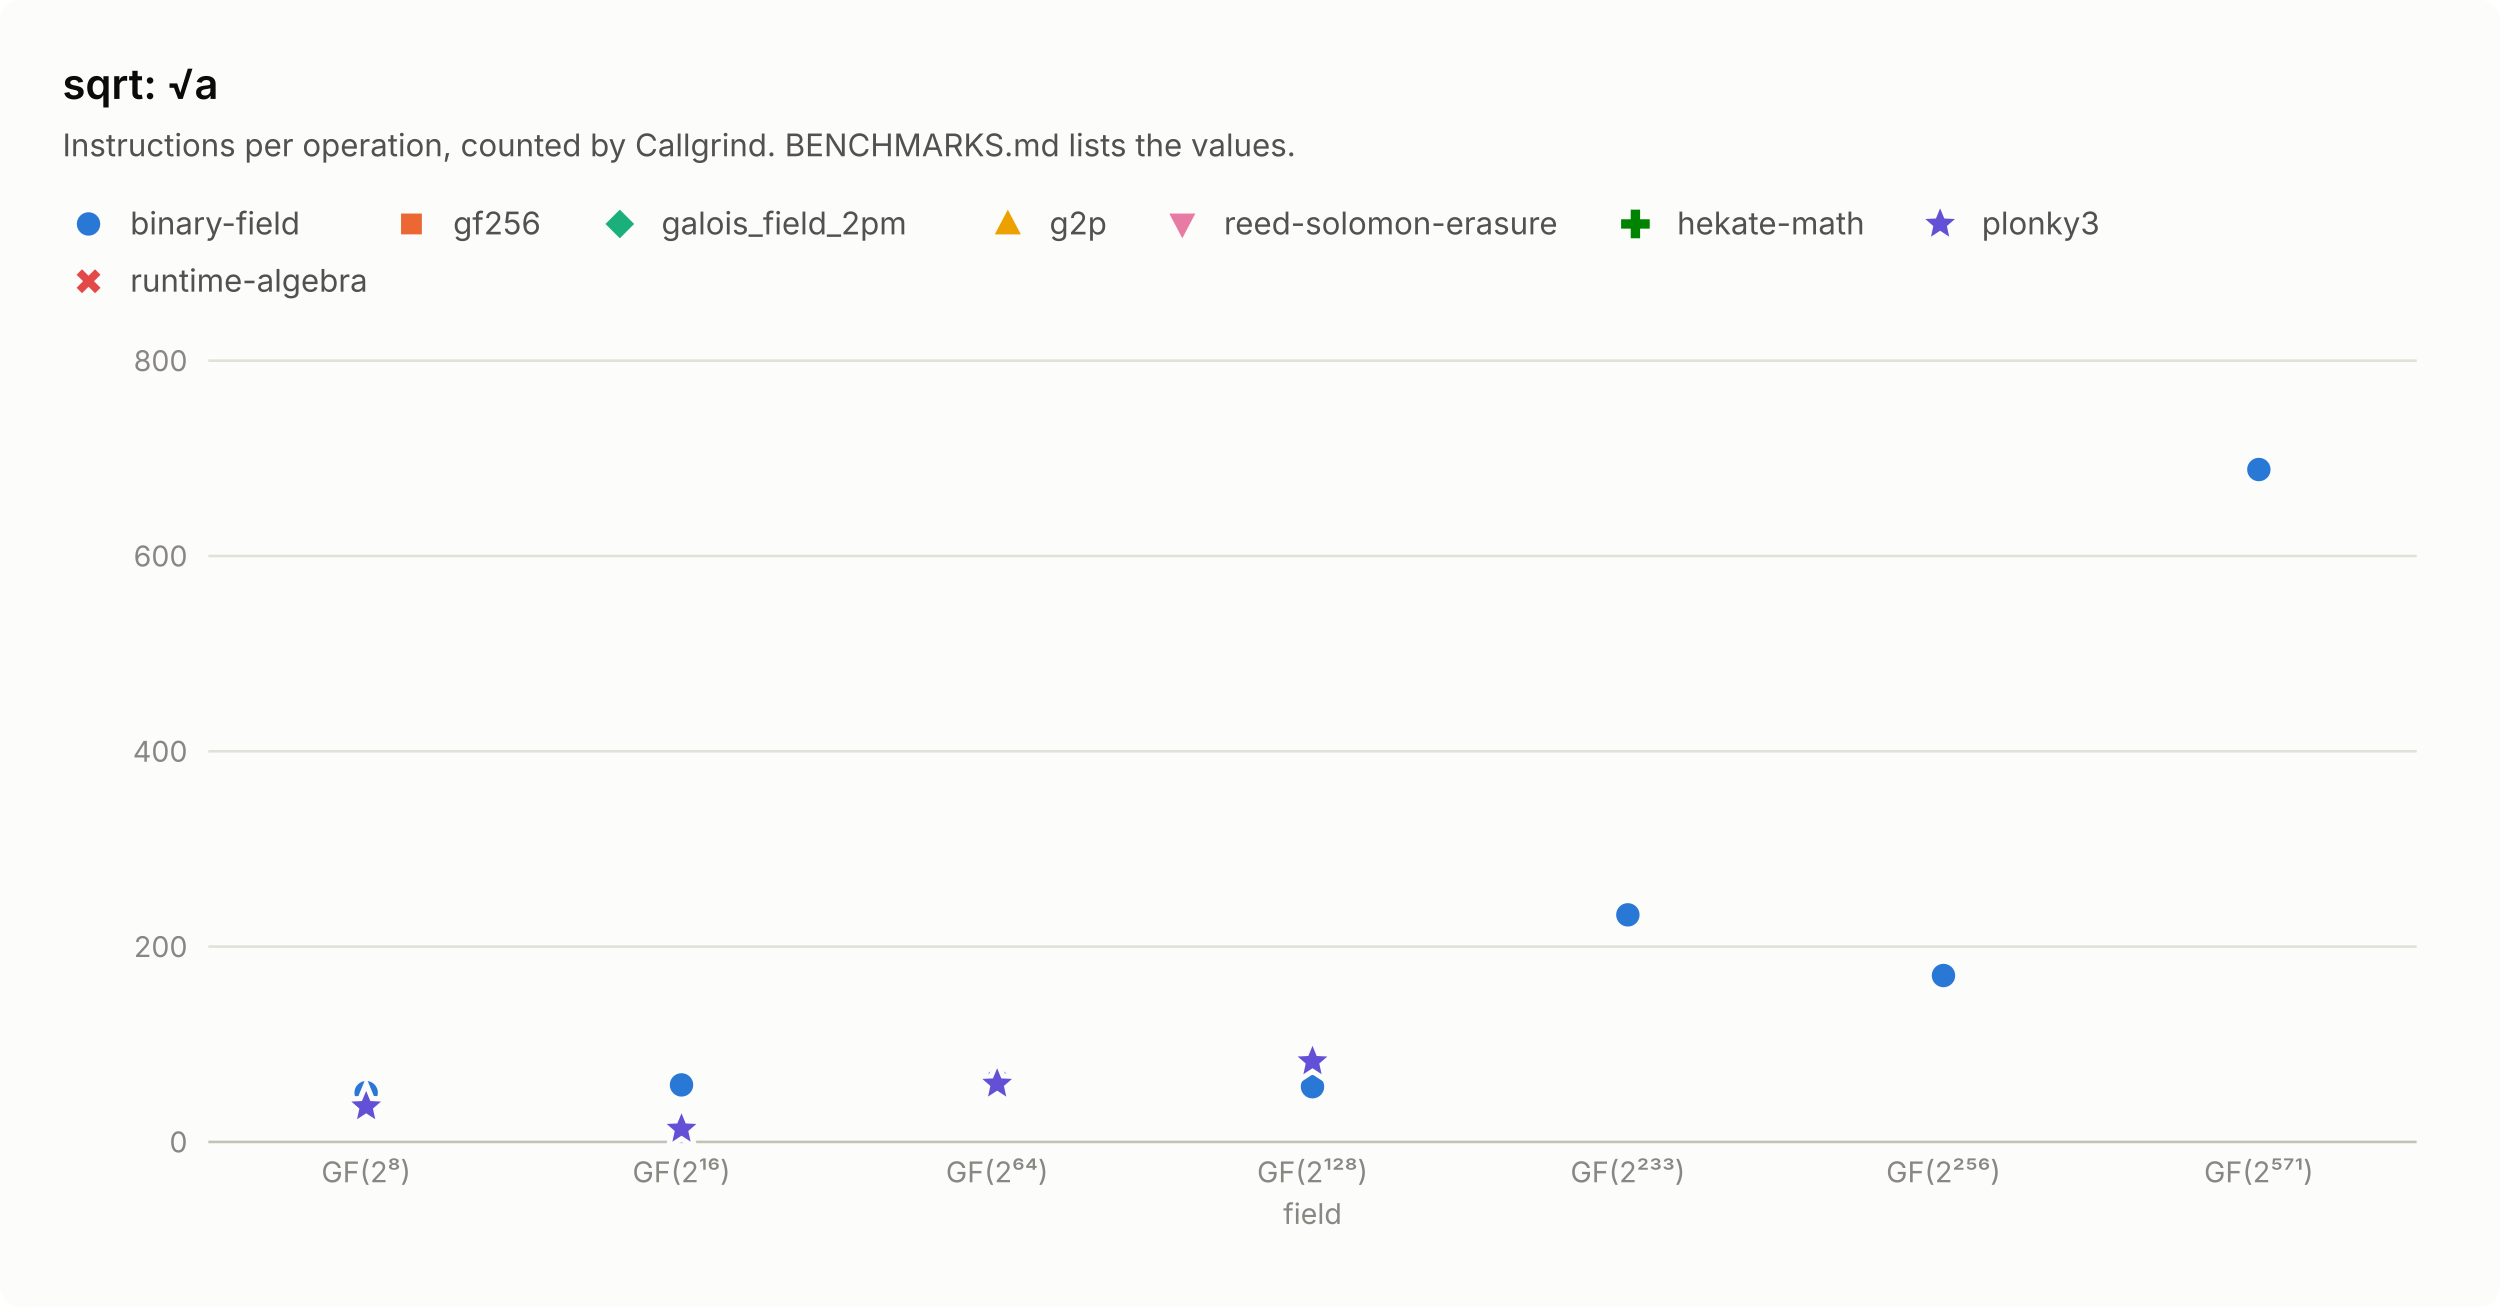
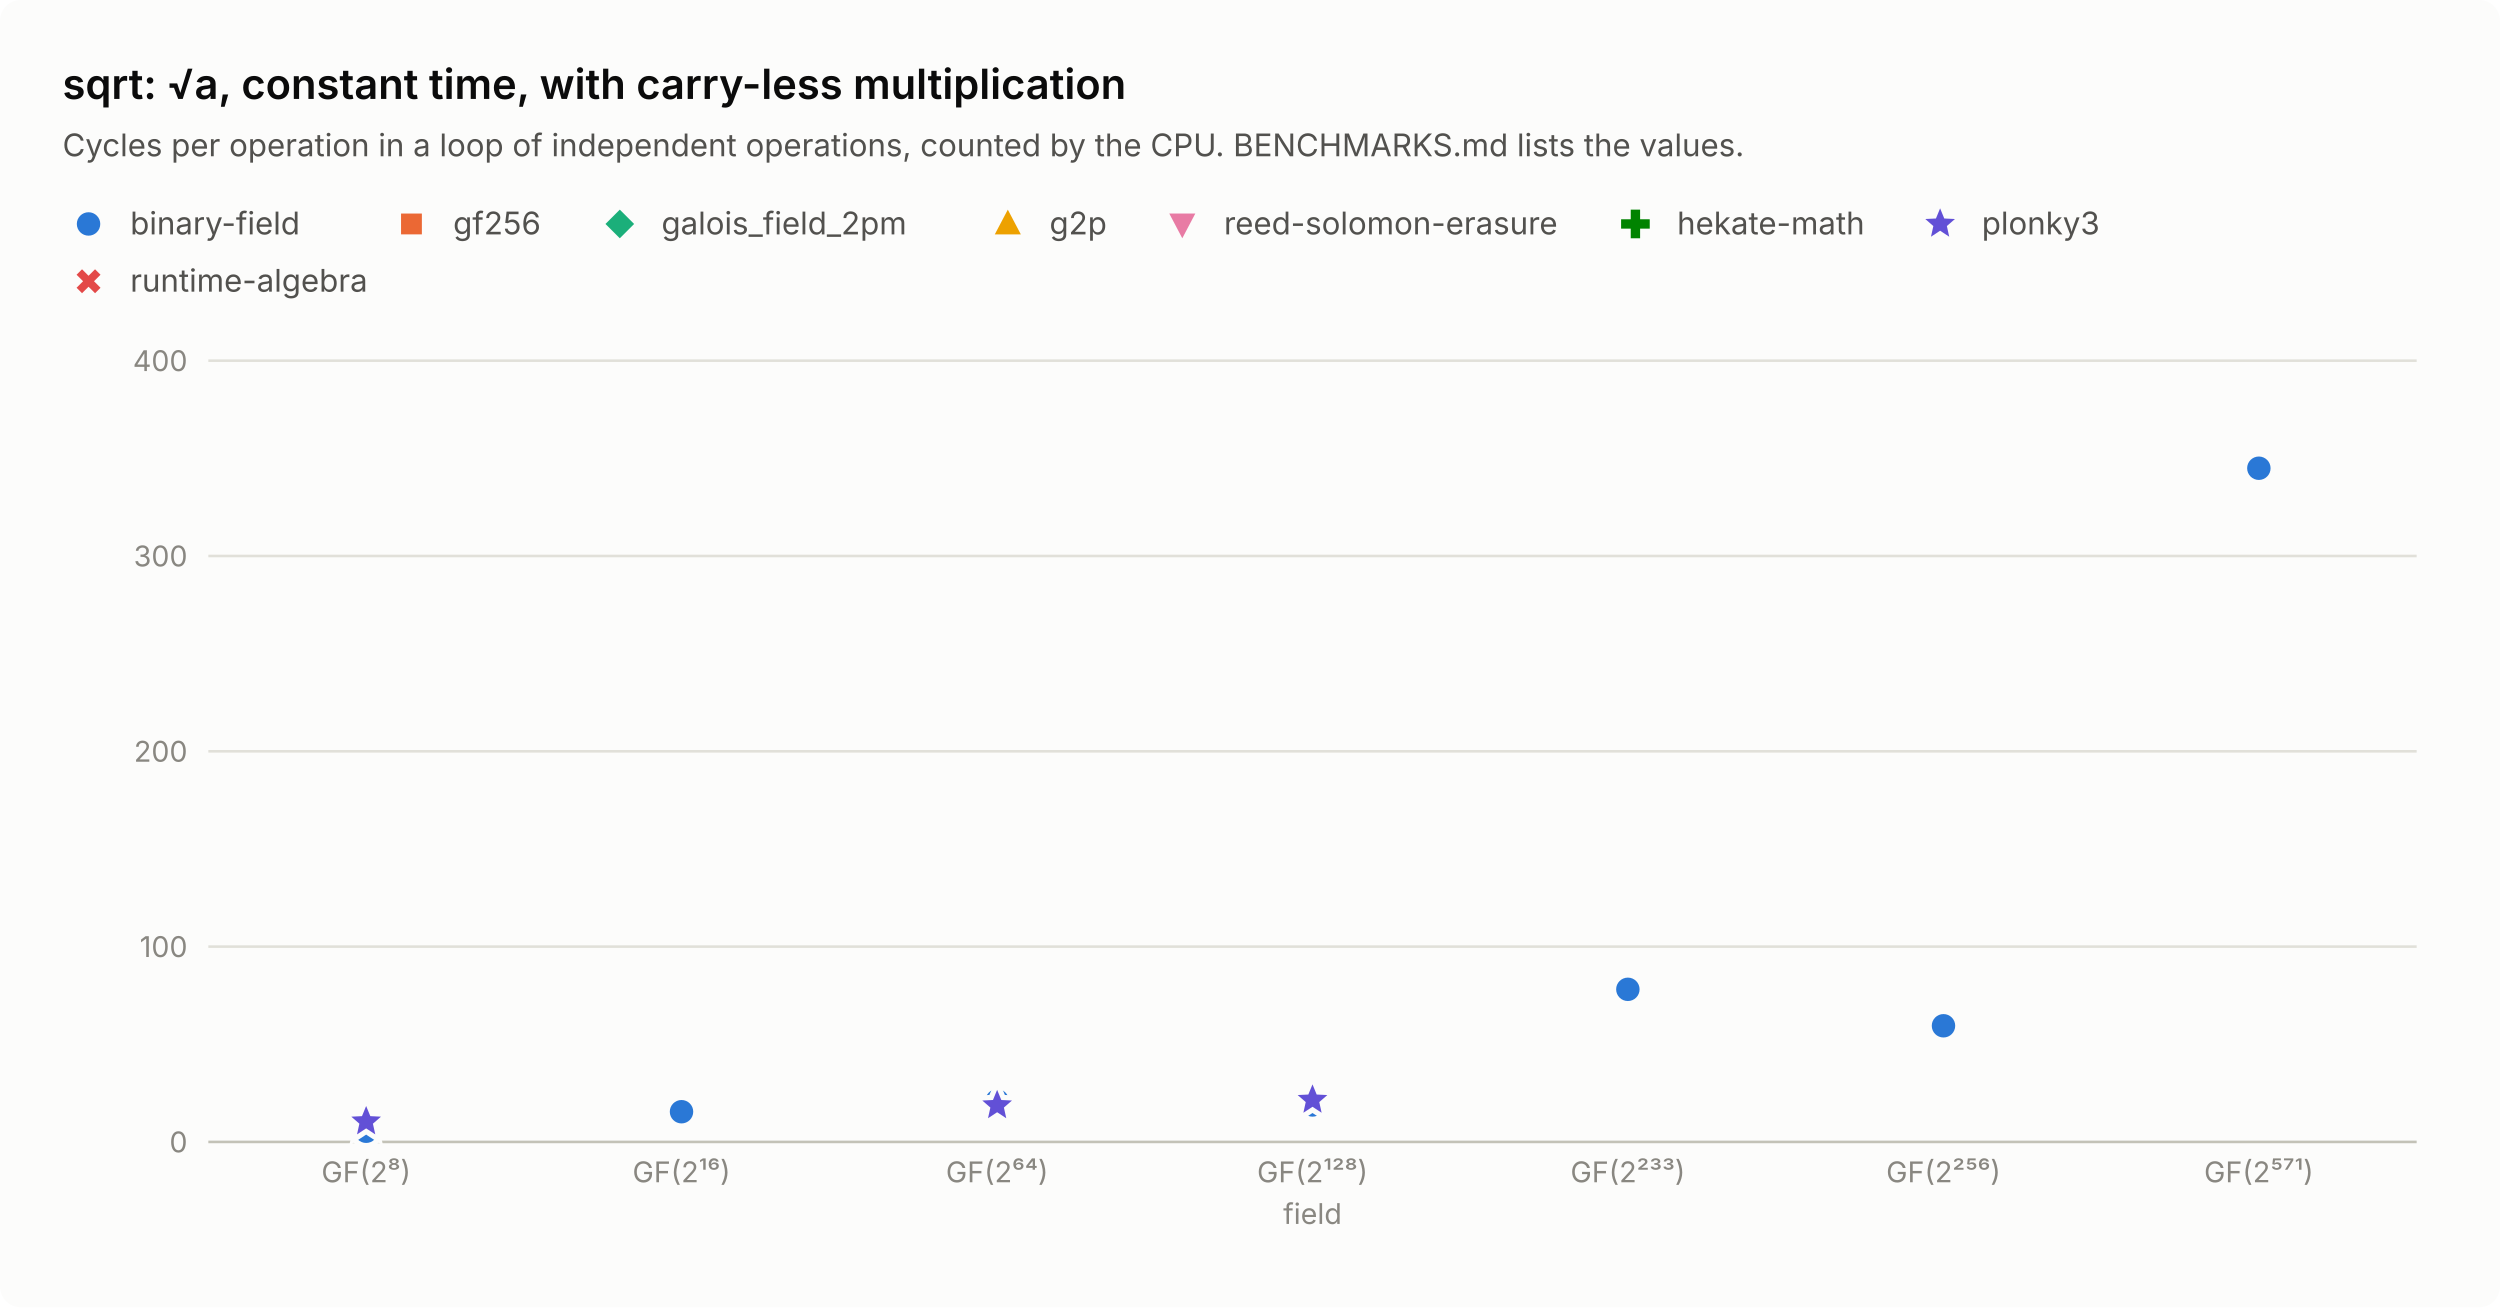
<svg xmlns="http://www.w3.org/2000/svg" width="960" height="502" viewBox="0 0 960 502" role="img" aria-labelledby="title description">
  <style>.grid,.axis{stroke-width:1}.title{font:600 16px system-ui, -apple-system, "Segoe UI", sans-serif}.subtitle,.legend{font:12px system-ui, -apple-system, "Segoe UI", sans-serif}.tick{font:11px system-ui, -apple-system, "Segoe UI", sans-serif;font-variant-numeric:tabular-nums}.line{fill:none;stroke-width:2;stroke-linejoin:round;stroke-linecap:round}.marker{stroke-width:4;paint-order:stroke}.surface{fill:#fcfcfb}.grid{stroke:#e1e0d9}.axis{stroke:#c3c2b7}.title{fill:#0b0b0b}.subtitle,.legend{fill:#52514e}.tick{fill:#898781}.marker{stroke:#fcfcfb}.c0 .line{stroke:#2a78d6}.c0 .marker{fill:#2a78d6}.c1 .line{stroke:#eb6834}.c1 .marker{fill:#eb6834}.c2 .line{stroke:#1baf7a}.c2 .marker{fill:#1baf7a}.c3 .line{stroke:#eda100}.c3 .marker{fill:#eda100}.c4 .line{stroke:#e87ba4}.c4 .marker{fill:#e87ba4}.c5 .line{stroke:#008300}.c5 .marker{fill:#008300}.c6 .line{stroke:#6250d6}.c6 .marker{fill:#6250d6}.c7 .line{stroke:#e34948}.c7 .marker{fill:#e34948}@media (prefers-color-scheme: dark){.surface{fill:#1a1a19}.grid{stroke:#2c2c2a}.axis{stroke:#383835}.title{fill:#f0efec}.subtitle,.legend{fill:#c3c2b7}.tick{fill:#898781}.marker{stroke:#1a1a19}.c0 .line{stroke:#3987e5}.c0 .marker{fill:#3987e5}.c1 .line{stroke:#d95926}.c1 .marker{fill:#d95926}.c2 .line{stroke:#199e70}.c2 .marker{fill:#199e70}.c3 .line{stroke:#c98500}.c3 .marker{fill:#c98500}.c4 .line{stroke:#d55181}.c4 .marker{fill:#d55181}.c5 .line{stroke:#008300}.c5 .marker{fill:#008300}.c6 .line{stroke:#9085e9}.c6 .marker{fill:#9085e9}.c7 .line{stroke:#e66767}.c7 .marker{fill:#e66767}}</style>
  <rect class="surface" width="960" height="502" rx="8" />
-   <text class="title" x="24" y="38">sqrt: √a</text>
-   <text class="subtitle" x="24" y="60">Instructions per operation, counted by Callgrind. BENCHMARKS.md lists the values.</text>
+   <text class="title" x="24" y="38">sqrt: √a, constant time, with carry-less multiplication</text>
+   <text class="subtitle" x="24" y="60">Cycles per operation in a loop of independent operations, counted by the CPU. BENCHMARKS.md lists the values.</text>
  <g class="c0">
    <path class="marker" transform="translate(34,86)" d="M0,-4.5A4.5,4.5 0 1 1 0,4.5A4.5,4.5 0 1 1 0,-4.5Z" />
  </g>
  <text class="legend" x="50" y="90">binary-field</text>
  <g class="c1">
    <path class="marker" transform="translate(158,86)" d="M-4,-4H4V4H-4Z" />
  </g>
  <text class="legend" x="174" y="90">gf256</text>
  <g class="c2">
    <path class="marker" transform="translate(238,86)" d="M0,-5.5L5.5,0L0,5.5L-5.5,0Z" />
  </g>
  <text class="legend" x="254" y="90">galois_field_2pm</text>
  <g class="c3">
    <path class="marker" transform="translate(387,86)" d="M0,-5.5L5,4H-5Z" />
  </g>
  <text class="legend" x="403" y="90">g2p</text>
  <g class="c4">
    <path class="marker" transform="translate(454,86)" d="M0,5.5L5,-4H-5Z" />
  </g>
  <text class="legend" x="470" y="90">reed-solomon-erasure</text>
  <g class="c5">
    <path class="marker" transform="translate(628,86)" d="M-1.8,-5.5H1.8V-1.8H5.5V1.8H1.8V5.5H-1.8V1.8H-5.5V-1.8H-1.8Z" />
  </g>
  <text class="legend" x="644" y="90">hekate-math</text>
  <g class="c6">
    <path class="marker" transform="translate(745,86)" d="M0,-6L1.6,-2.1L5.7,-1.9L2.6,0.8L3.5,4.9L0,2.6L-3.5,4.9L-2.6,0.8L-5.7,-1.9L-1.6,-2.1Z" />
  </g>
  <text class="legend" x="761" y="90">plonky3</text>
  <g class="c7">
    <path class="marker" transform="translate(34,108)" d="M-4.6,-2.5L-2.5,-4.6L0,-2.1L2.5,-4.6L4.6,-2.5L2.1,0L4.6,2.5L2.5,4.6L0,2.1L-2.5,4.6L-4.6,2.5L-2.1,0Z" />
  </g>
  <text class="legend" x="50" y="112">runtime-algebra</text>
  <text class="tick" x="72" y="442.5" text-anchor="end">0</text>
  <path class="grid" d="M80,363.5H928" />
-   <text class="tick" x="72" y="367.5" text-anchor="end">200</text>
+   <text class="tick" x="72" y="367.5" text-anchor="end">100</text>
  <path class="grid" d="M80,288.5H928" />
-   <text class="tick" x="72" y="292.5" text-anchor="end">400</text>
+   <text class="tick" x="72" y="292.5" text-anchor="end">200</text>
  <path class="grid" d="M80,213.5H928" />
-   <text class="tick" x="72" y="217.5" text-anchor="end">600</text>
+   <text class="tick" x="72" y="217.5" text-anchor="end">300</text>
  <path class="grid" d="M80,138.5H928" />
-   <text class="tick" x="72" y="142.5" text-anchor="end">800</text>
+   <text class="tick" x="72" y="142.5" text-anchor="end">400</text>
  <path class="axis" d="M80,438.5H928" />
  <text class="tick" x="140.6" y="454" text-anchor="middle">GF(2⁸)</text>
  <text class="tick" x="261.7" y="454" text-anchor="middle">GF(2¹⁶)</text>
  <text class="tick" x="382.9" y="454" text-anchor="middle">GF(2⁶⁴)</text>
  <text class="tick" x="504.0" y="454" text-anchor="middle">GF(2¹²⁸)</text>
  <text class="tick" x="625.1" y="454" text-anchor="middle">GF(2²³³)</text>
  <text class="tick" x="746.3" y="454" text-anchor="middle">GF(2²⁵⁶)</text>
  <text class="tick" x="867.4" y="454" text-anchor="middle">GF(2⁵⁷¹)</text>
  <text class="tick" x="504.0" y="470" text-anchor="middle">field</text>
  <g class="c0">
-     <path class="marker" transform="translate(140.6,419.6)" d="M0,-4.5A4.5,4.5 0 1 1 0,4.5A4.5,4.5 0 1 1 0,-4.5Z" />
-     <path class="marker" transform="translate(261.7,416.6)" d="M0,-4.5A4.5,4.5 0 1 1 0,4.5A4.5,4.5 0 1 1 0,-4.5Z" />
-     <path class="marker" transform="translate(382.9,415.1)" d="M0,-4.5A4.5,4.5 0 1 1 0,4.5A4.5,4.5 0 1 1 0,-4.5Z" />
-     <path class="marker" transform="translate(504.0,417.3)" d="M0,-4.5A4.5,4.5 0 1 1 0,4.5A4.5,4.5 0 1 1 0,-4.5Z" />
-     <path class="marker" transform="translate(625.1,351.3)" d="M0,-4.5A4.5,4.5 0 1 1 0,4.5A4.5,4.5 0 1 1 0,-4.5Z" />
-     <path class="marker" transform="translate(746.3,374.6)" d="M0,-4.5A4.5,4.5 0 1 1 0,4.5A4.5,4.5 0 1 1 0,-4.5Z" />
-     <path class="marker" transform="translate(867.4,180.3)" d="M0,-4.5A4.5,4.5 0 1 1 0,4.5A4.5,4.5 0 1 1 0,-4.5Z" />
+     <path class="marker" transform="translate(140.6,434.4)" d="M0,-4.5A4.5,4.5 0 1 1 0,4.5A4.5,4.5 0 1 1 0,-4.5Z" />
+     <path class="marker" transform="translate(261.7,426.9)" d="M0,-4.5A4.5,4.5 0 1 1 0,4.5A4.5,4.5 0 1 1 0,-4.5Z" />
+     <path class="marker" transform="translate(382.9,422.7)" d="M0,-4.5A4.5,4.5 0 1 1 0,4.5A4.5,4.5 0 1 1 0,-4.5Z" />
+     <path class="marker" transform="translate(504.0,424.3)" d="M0,-4.5A4.5,4.5 0 1 1 0,4.5A4.5,4.5 0 1 1 0,-4.5Z" />
+     <path class="marker" transform="translate(625.1,379.9)" d="M0,-4.5A4.5,4.5 0 1 1 0,4.5A4.5,4.5 0 1 1 0,-4.5Z" />
+     <path class="marker" transform="translate(746.3,393.9)" d="M0,-4.5A4.5,4.5 0 1 1 0,4.5A4.5,4.5 0 1 1 0,-4.5Z" />
+     <path class="marker" transform="translate(867.4,179.8)" d="M0,-4.5A4.5,4.5 0 1 1 0,4.5A4.5,4.5 0 1 1 0,-4.5Z" />
  </g>
  <g class="c1">
</g>
  <g class="c2">
</g>
  <g class="c3">
</g>
  <g class="c4">
</g>
  <g class="c5">
</g>
  <g class="c6">
-     <path class="marker" transform="translate(140.6,424.9)" d="M0,-6L1.6,-2.1L5.7,-1.9L2.6,0.8L3.5,4.9L0,2.6L-3.5,4.9L-2.6,0.8L-5.7,-1.9L-1.6,-2.1Z" />
-     <path class="marker" transform="translate(261.7,433.5)" d="M0,-6L1.6,-2.1L5.7,-1.9L2.6,0.8L3.5,4.9L0,2.6L-3.5,4.9L-2.6,0.8L-5.7,-1.9L-1.6,-2.1Z" />
-     <path class="marker" transform="translate(382.9,416.2)" d="M0,-6L1.6,-2.1L5.7,-1.9L2.6,0.8L3.5,4.9L0,2.6L-3.5,4.9L-2.6,0.8L-5.7,-1.9L-1.6,-2.1Z" />
-     <path class="marker" transform="translate(504.0,407.6)" d="M0,-6L1.6,-2.1L5.7,-1.9L2.6,0.8L3.5,4.9L0,2.6L-3.5,4.9L-2.6,0.8L-5.7,-1.9L-1.6,-2.1Z" />
+     <path class="marker" transform="translate(140.6,430.7)" d="M0,-6L1.6,-2.1L5.7,-1.9L2.6,0.8L3.5,4.9L0,2.6L-3.5,4.9L-2.6,0.8L-5.7,-1.9L-1.6,-2.1Z" />
+     <path class="marker" transform="translate(382.9,424.5)" d="M0,-6L1.6,-2.1L5.7,-1.9L2.6,0.8L3.5,4.9L0,2.6L-3.5,4.9L-2.6,0.8L-5.7,-1.9L-1.6,-2.1Z" />
+     <path class="marker" transform="translate(504.0,422.4)" d="M0,-6L1.6,-2.1L5.7,-1.9L2.6,0.8L3.5,4.9L0,2.6L-3.5,4.9L-2.6,0.8L-5.7,-1.9L-1.6,-2.1Z" />
  </g>
  <g class="c7">
</g>
</svg>
